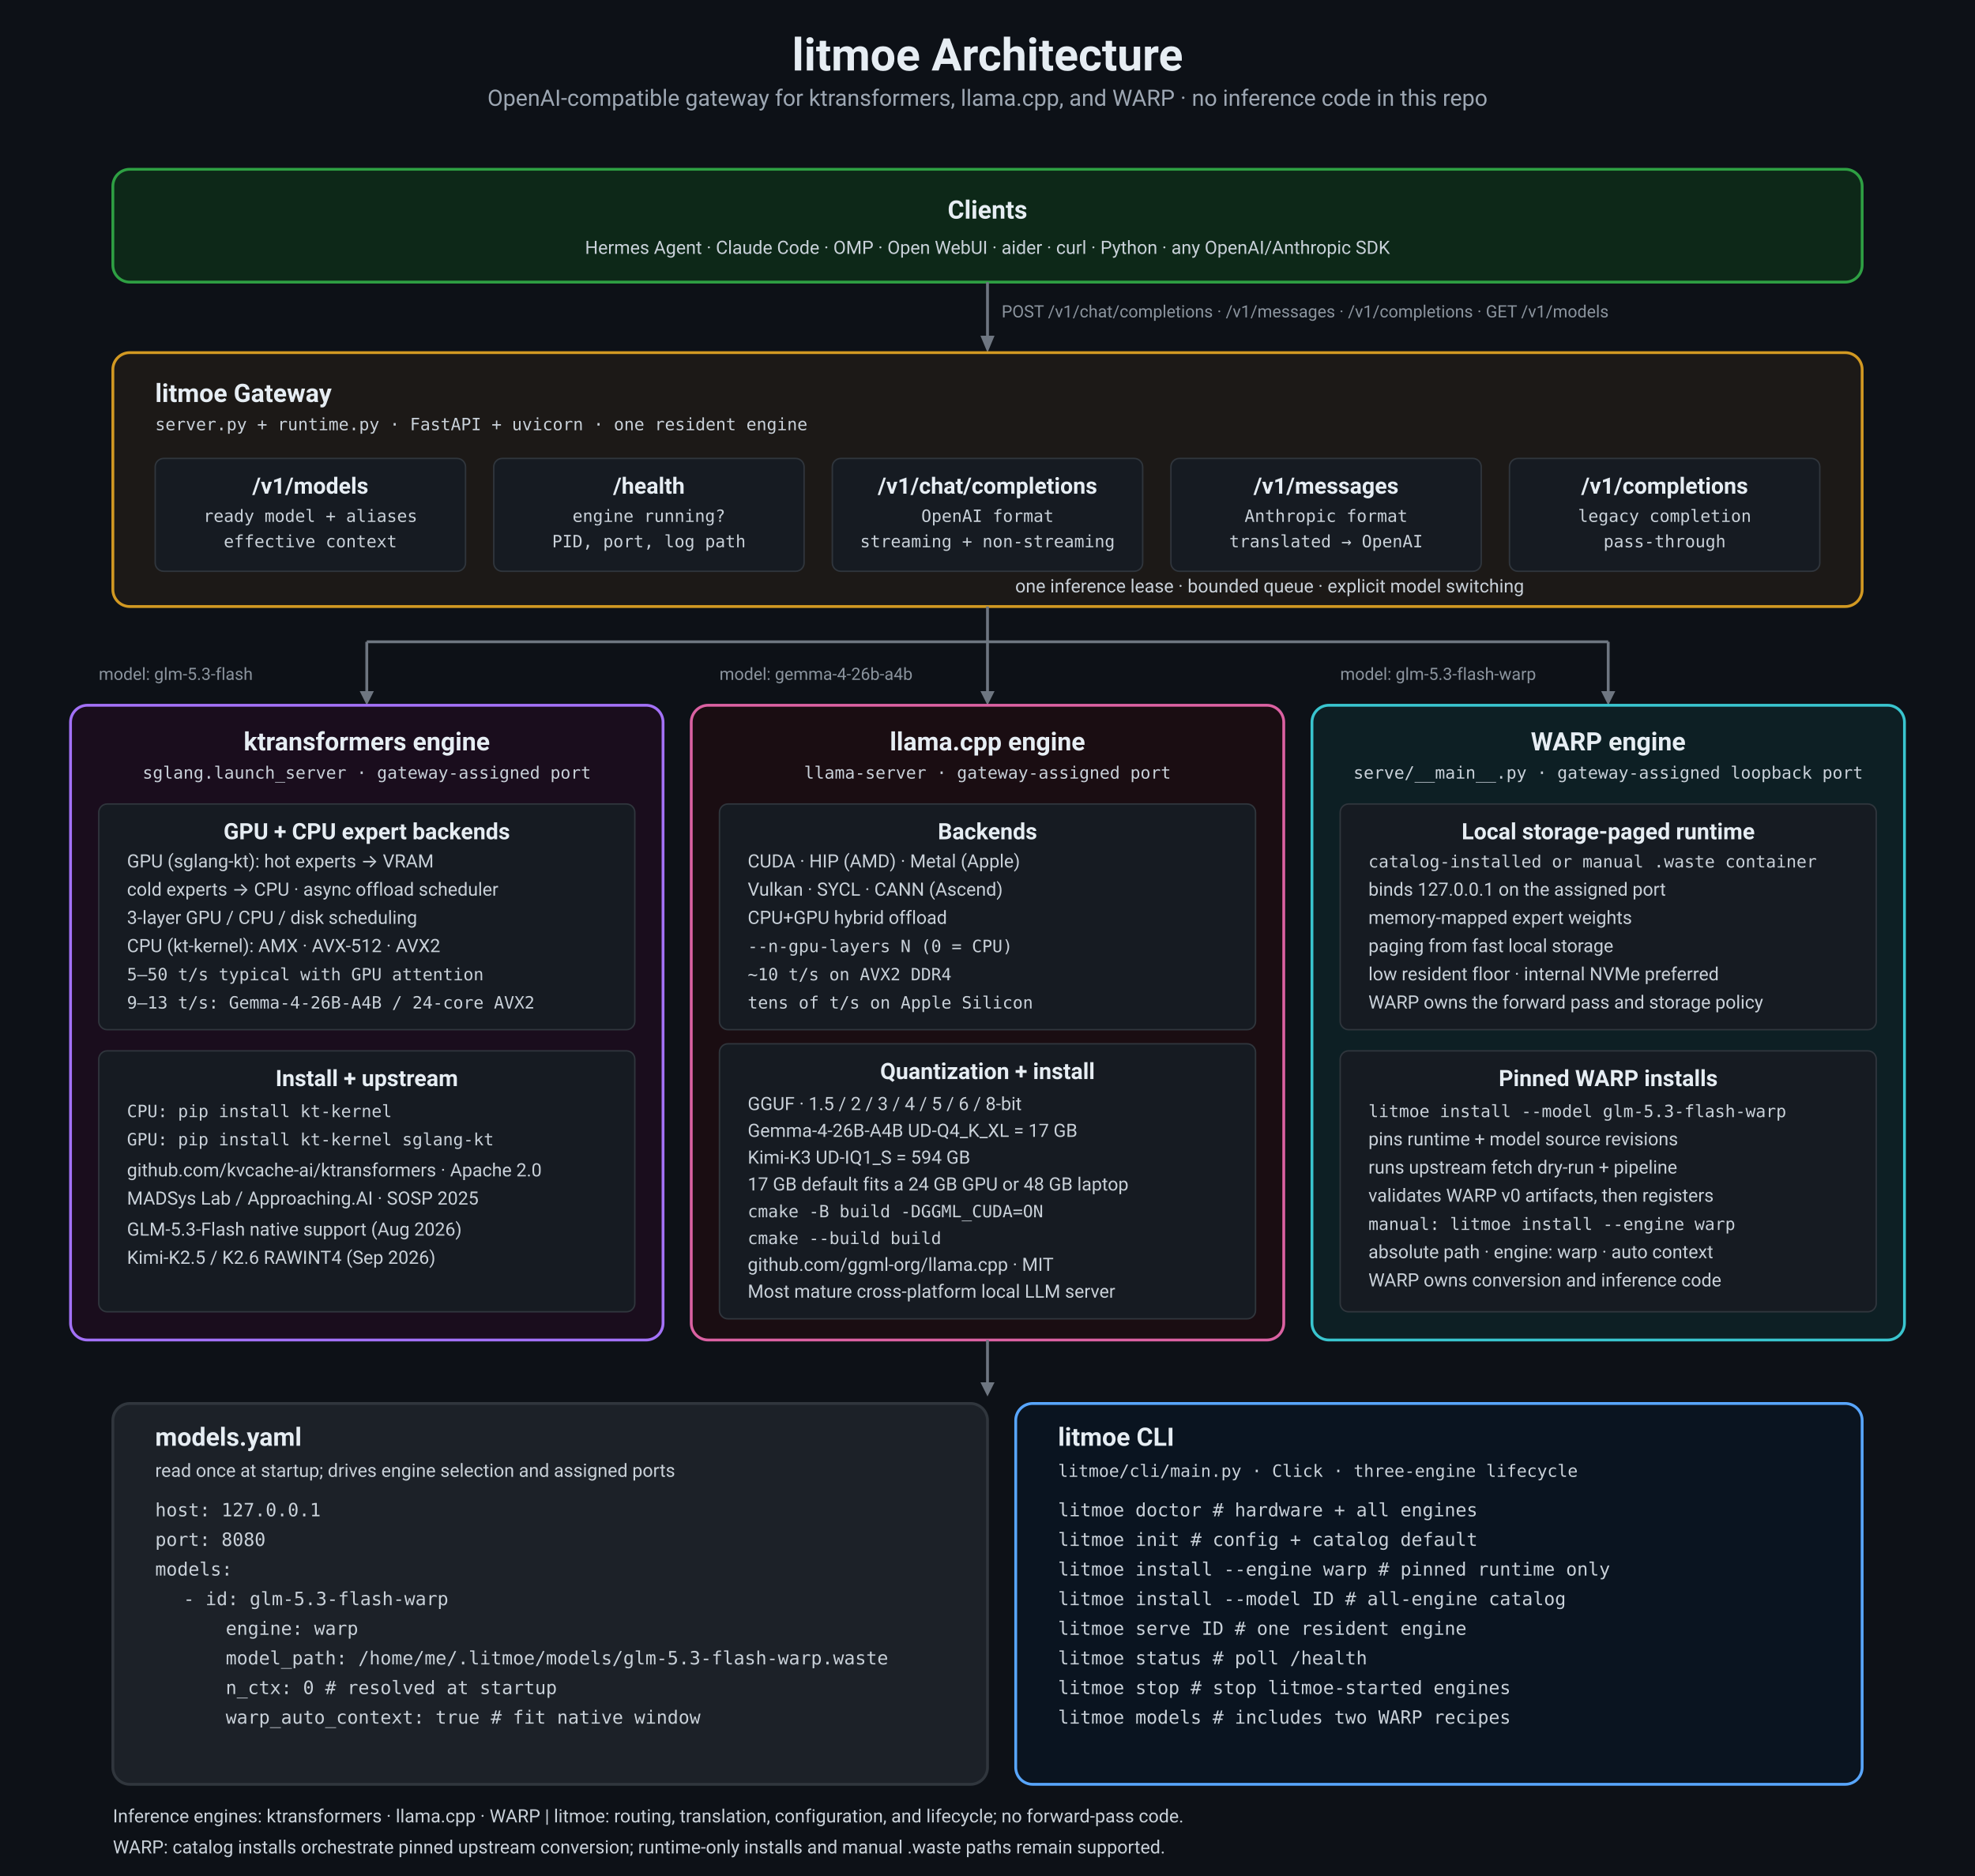
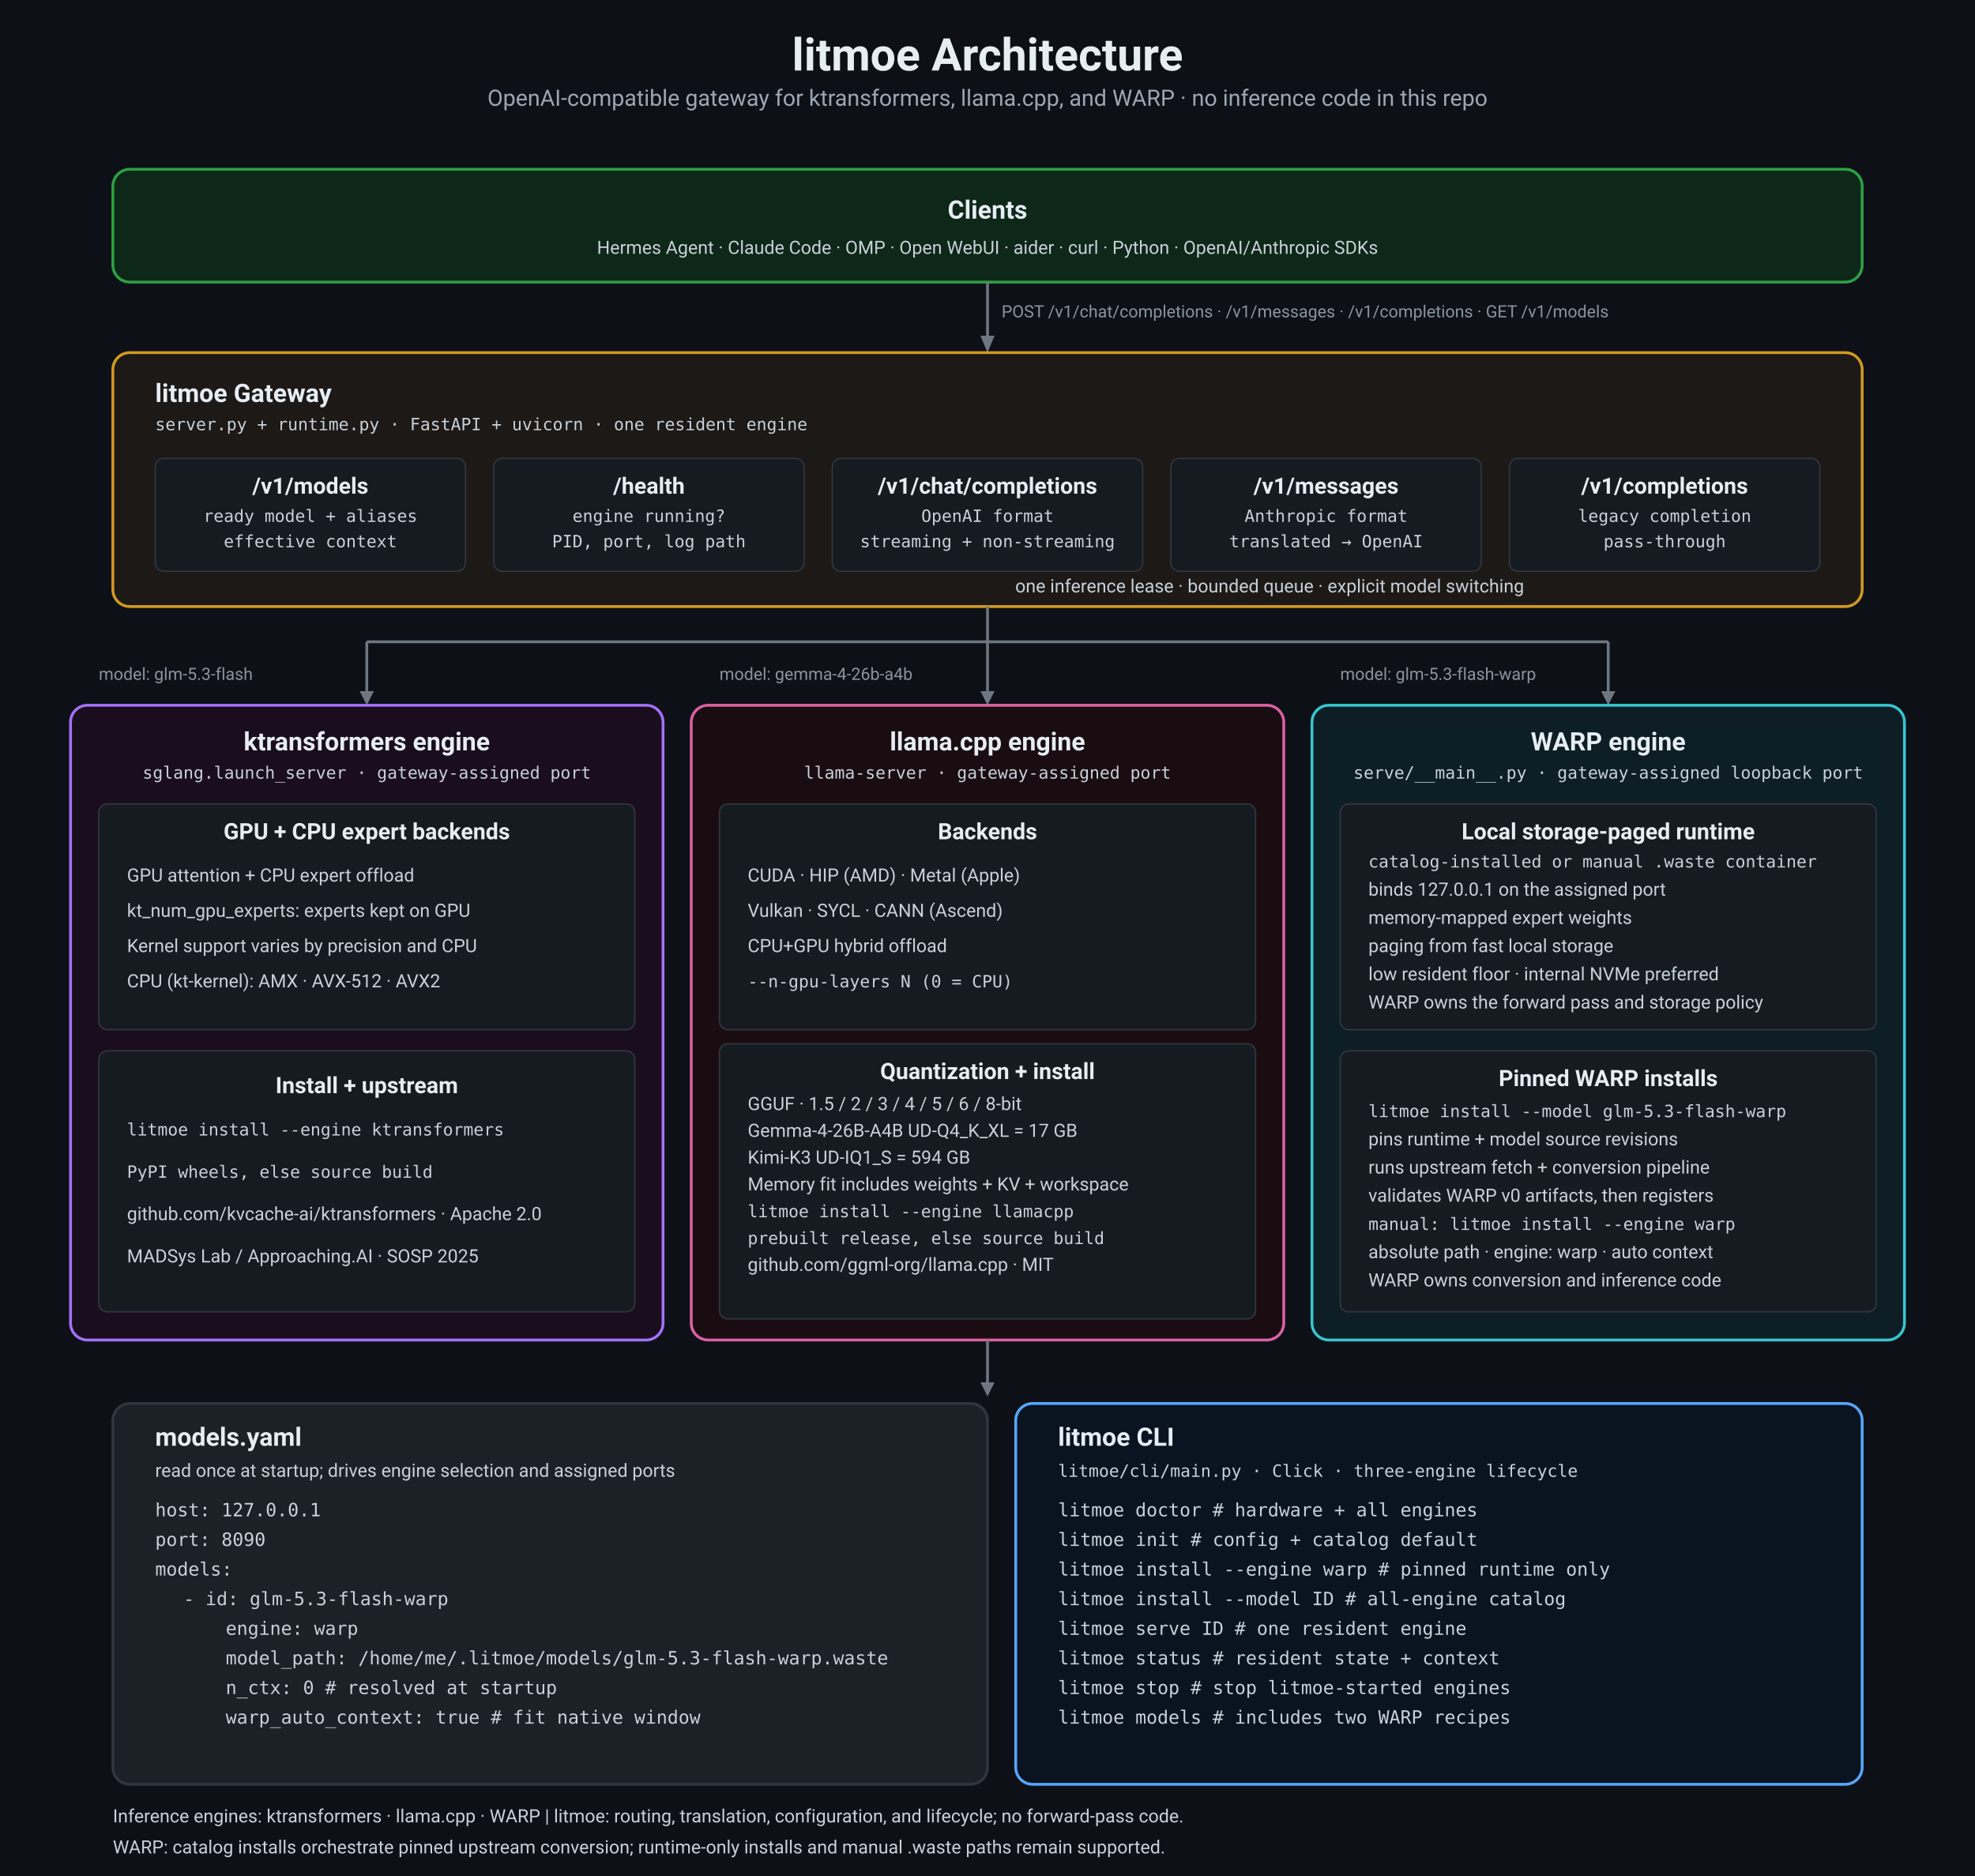
<svg xmlns="http://www.w3.org/2000/svg" viewBox="0 0 1400 1330" font-family="-apple-system, system-ui, 'Segoe UI', Roboto, sans-serif">
  <style>
    .title { font-size: 32px; font-weight: 700; fill: #e6edf3; }
    .subtitle { font-size: 16px; fill: #9da7b3; }
    .section-title { font-size: 18px; font-weight: 700; fill: #e6edf3; }
    .box-title { font-size: 16px; font-weight: 700; fill: #e6edf3; }
    .box-text { font-size: 13px; fill: #c9d1d9; }
    .box-text-mono { font-family: 'SF Mono', Monaco, Consolas, monospace; font-size: 12px; fill: #c9d1d9; }
    .mono { font-family: 'SF Mono', Monaco, Consolas, monospace; }
    .arrow { stroke: #6e7681; stroke-width: 2; fill: none; }
    .arrow-text { font-size: 12px; fill: #8b949e; }
    .dashed { stroke-dasharray: 6 4; }
  </style>
  <rect width="1400" height="1330" fill="#0d1117" />
  <text x="700" y="50" text-anchor="middle" class="title">litmoe Architecture</text>
  <text x="700" y="75" text-anchor="middle" class="subtitle">OpenAI-compatible gateway for ktransformers, llama.cpp, and WARP · no inference code in this repo</text>
  <rect x="80" y="120" width="1240" height="80" rx="12" fill="#0d2818" stroke="#2ea043" stroke-width="2" />
  <text x="700" y="155" text-anchor="middle" class="section-title">Clients</text>
  <text x="700" y="180" text-anchor="middle" class="box-text">
-     Hermes Agent · Claude Code · OMP · Open WebUI · aider · curl · Python · any OpenAI/Anthropic SDK
+     Hermes Agent · Claude Code · OMP · Open WebUI · aider · curl · Python · OpenAI/Anthropic SDKs
  </text>
  <line x1="700" y1="200" x2="700" y2="240" class="arrow" />
  <polygon points="695,238 705,238 700,250" fill="#6e7681" />
  <text x="710" y="225" class="arrow-text">POST /v1/chat/completions · /v1/messages · /v1/completions · GET /v1/models</text>
  <rect x="80" y="250" width="1240" height="180" rx="12" fill="#1c1917" stroke="#d29922" stroke-width="2" />
  <text x="110" y="285" class="section-title">litmoe Gateway</text>
  <text x="110" y="305" class="box-text-mono">server.py + runtime.py · FastAPI + uvicorn · one resident engine</text>
  <rect x="110" y="325" width="220" height="80" rx="6" fill="#161b22" stroke="#30363d" />
  <text x="220" y="350" text-anchor="middle" class="box-title">/v1/models</text>
  <text x="220" y="370" text-anchor="middle" class="box-text-mono">ready model + aliases</text>
  <text x="220" y="388" text-anchor="middle" class="box-text-mono">effective context</text>
  <rect x="350" y="325" width="220" height="80" rx="6" fill="#161b22" stroke="#30363d" />
  <text x="460" y="350" text-anchor="middle" class="box-title">/health</text>
  <text x="460" y="370" text-anchor="middle" class="box-text-mono">engine running?</text>
  <text x="460" y="388" text-anchor="middle" class="box-text-mono">PID, port, log path</text>
  <rect x="590" y="325" width="220" height="80" rx="6" fill="#161b22" stroke="#30363d" />
  <text x="700" y="350" text-anchor="middle" class="box-title">/v1/chat/completions</text>
  <text x="700" y="370" text-anchor="middle" class="box-text-mono">OpenAI format</text>
  <text x="700" y="388" text-anchor="middle" class="box-text-mono">streaming + non-streaming</text>
  <rect x="830" y="325" width="220" height="80" rx="6" fill="#161b22" stroke="#30363d" />
  <text x="940" y="350" text-anchor="middle" class="box-title">/v1/messages</text>
  <text x="940" y="370" text-anchor="middle" class="box-text-mono">Anthropic format</text>
  <text x="940" y="388" text-anchor="middle" class="box-text-mono">translated → OpenAI</text>
  <rect x="1070" y="325" width="220" height="80" rx="6" fill="#161b22" stroke="#30363d" />
  <text x="1180" y="350" text-anchor="middle" class="box-title">/v1/completions</text>
  <text x="1180" y="370" text-anchor="middle" class="box-text-mono">legacy completion</text>
  <text x="1180" y="388" text-anchor="middle" class="box-text-mono">pass-through</text>
  <text x="900" y="420" text-anchor="middle" class="box-text">one inference lease · bounded queue · explicit model switching</text>
  <line x1="700" y1="430" x2="700" y2="455" class="arrow" />
  <line x1="260" y1="455" x2="1140" y2="455" class="arrow" />
  <line x1="260" y1="455" x2="260" y2="492" class="arrow" />
  <line x1="700" y1="455" x2="700" y2="492" class="arrow" />
  <line x1="1140" y1="455" x2="1140" y2="492" class="arrow" />
  <polygon points="255,490 265,490 260,500" fill="#6e7681" />
  <polygon points="695,490 705,490 700,500" fill="#6e7681" />
  <polygon points="1135,490 1145,490 1140,500" fill="#6e7681" />
  <text x="70" y="482" class="arrow-text">model: glm-5.3-flash</text>
  <text x="510" y="482" class="arrow-text">model: gemma-4-26b-a4b</text>
  <text x="950" y="482" class="arrow-text">model: glm-5.3-flash-warp</text>
  <rect x="50" y="500" width="420" height="450" rx="12" fill="#1a0d1d" stroke="#a371f7" stroke-width="2" />
  <text x="260" y="532" text-anchor="middle" class="section-title">ktransformers engine</text>
  <text x="260" y="552" text-anchor="middle" class="box-text-mono">sglang.launch_server · gateway-assigned port</text>
  <rect x="70" y="570" width="380" height="160" rx="6" fill="#161b22" stroke="#30363d" />
  <text x="260" y="595" text-anchor="middle" class="box-title">GPU + CPU expert backends</text>
-   <text x="90" y="615" class="box-text">GPU (sglang-kt): hot experts → VRAM</text>
-   <text x="90" y="635" class="box-text">cold experts → CPU · async offload scheduler</text>
-   <text x="90" y="655" class="box-text">3-layer GPU / CPU / disk scheduling</text>
-   <text x="90" y="675" class="box-text">CPU (kt-kernel): AMX · AVX-512 · AVX2</text>
-   <text x="90" y="695" class="box-text-mono">5–50 t/s typical with GPU attention</text>
-   <text x="90" y="715" class="box-text-mono">9–13 t/s: Gemma-4-26B-A4B / 24-core AVX2</text>
+   <text x="90" y="625" class="box-text">GPU attention + CPU expert offload</text>
+   <text x="90" y="650" class="box-text">kt_num_gpu_experts: experts kept on GPU</text>
+   <text x="90" y="675" class="box-text">Kernel support varies by precision and CPU</text>
+   <text x="90" y="700" class="box-text">CPU (kt-kernel): AMX · AVX-512 · AVX2</text>
  <rect x="70" y="745" width="380" height="185" rx="6" fill="#161b22" stroke="#30363d" />
-   <text x="260" y="770" text-anchor="middle" class="box-title">Install + upstream</text>
-   <text x="90" y="792" class="box-text-mono">CPU: pip install kt-kernel</text>
-   <text x="90" y="812" class="box-text-mono">GPU: pip install kt-kernel sglang-kt</text>
-   <text x="90" y="834" class="box-text">github.com/kvcache-ai/ktransformers · Apache 2.0</text>
-   <text x="90" y="854" class="box-text">MADSys Lab / Approaching.AI · SOSP 2025</text>
-   <text x="90" y="876" class="box-text">GLM-5.3-Flash native support (Aug 2026)</text>
-   <text x="90" y="896" class="box-text">Kimi-K2.5 / K2.6 RAWINT4 (Sep 2026)</text>
+   <text x="260" y="775" text-anchor="middle" class="box-title">Install + upstream</text>
+   <text x="90" y="805" class="box-text-mono">litmoe install --engine ktransformers</text>
+   <text x="90" y="835" class="box-text-mono">PyPI wheels, else source build</text>
+   <text x="90" y="865" class="box-text">github.com/kvcache-ai/ktransformers · Apache 2.0</text>
+   <text x="90" y="895" class="box-text">MADSys Lab / Approaching.AI · SOSP 2025</text>
  <rect x="490" y="500" width="420" height="450" rx="12" fill="#1a0d12" stroke="#db61a2" stroke-width="2" />
  <text x="700" y="532" text-anchor="middle" class="section-title">llama.cpp engine</text>
  <text x="700" y="552" text-anchor="middle" class="box-text-mono">llama-server · gateway-assigned port</text>
  <rect x="510" y="570" width="380" height="160" rx="6" fill="#161b22" stroke="#30363d" />
  <text x="700" y="595" text-anchor="middle" class="box-title">Backends</text>
-   <text x="530" y="615" class="box-text">CUDA · HIP (AMD) · Metal (Apple)</text>
-   <text x="530" y="635" class="box-text">Vulkan · SYCL · CANN (Ascend)</text>
-   <text x="530" y="655" class="box-text">CPU+GPU hybrid offload</text>
-   <text x="530" y="675" class="box-text-mono">--n-gpu-layers N (0 = CPU)</text>
-   <text x="530" y="695" class="box-text-mono">~10 t/s on AVX2 DDR4</text>
-   <text x="530" y="715" class="box-text-mono">tens of t/s on Apple Silicon</text>
+   <text x="530" y="625" class="box-text">CUDA · HIP (AMD) · Metal (Apple)</text>
+   <text x="530" y="650" class="box-text">Vulkan · SYCL · CANN (Ascend)</text>
+   <text x="530" y="675" class="box-text">CPU+GPU hybrid offload</text>
+   <text x="530" y="700" class="box-text-mono">--n-gpu-layers N (0 = CPU)</text>
  <rect x="510" y="740" width="380" height="195" rx="6" fill="#161b22" stroke="#30363d" />
  <text x="700" y="765" text-anchor="middle" class="box-title">Quantization + install</text>
  <text x="530" y="787" class="box-text">GGUF · 1.5 / 2 / 3 / 4 / 5 / 6 / 8-bit</text>
  <text x="530" y="806" class="box-text">Gemma-4-26B-A4B UD-Q4_K_XL = 17 GB</text>
  <text x="530" y="825" class="box-text">Kimi-K3 UD-IQ1_S = 594 GB</text>
-   <text x="530" y="844" class="box-text">17 GB default fits a 24 GB GPU or 48 GB laptop</text>
-   <text x="530" y="863" class="box-text-mono">cmake -B build -DGGML_CUDA=ON</text>
-   <text x="530" y="882" class="box-text-mono">cmake --build build</text>
+   <text x="530" y="844" class="box-text">Memory fit includes weights + KV + workspace</text>
+   <text x="530" y="863" class="box-text-mono">litmoe install --engine llamacpp</text>
+   <text x="530" y="882" class="box-text-mono">prebuilt release, else source build</text>
  <text x="530" y="901" class="box-text">github.com/ggml-org/llama.cpp · MIT</text>
-   <text x="530" y="920" class="box-text">Most mature cross-platform local LLM server</text>
  <rect x="930" y="500" width="420" height="450" rx="12" fill="#0d1f24" stroke="#39c5cf" stroke-width="2" />
  <text x="1140" y="532" text-anchor="middle" class="section-title">WARP engine</text>
  <text x="1140" y="552" text-anchor="middle" class="box-text-mono">serve/__main__.py · gateway-assigned loopback port</text>
  <rect x="950" y="570" width="380" height="160" rx="6" fill="#161b22" stroke="#30363d" />
  <text x="1140" y="595" text-anchor="middle" class="box-title">Local storage-paged runtime</text>
  <text x="970" y="615" class="box-text-mono">catalog-installed or manual .waste container</text>
  <text x="970" y="635" class="box-text">binds 127.0.0.1 on the assigned port</text>
  <text x="970" y="655" class="box-text">memory-mapped expert weights</text>
  <text x="970" y="675" class="box-text">paging from fast local storage</text>
  <text x="970" y="695" class="box-text">low resident floor · internal NVMe preferred</text>
  <text x="970" y="715" class="box-text">WARP owns the forward pass and storage policy</text>
  <rect x="950" y="745" width="380" height="185" rx="6" fill="#161b22" stroke="#30363d" />
  <text x="1140" y="770" text-anchor="middle" class="box-title">Pinned WARP installs</text>
  <text x="970" y="792" class="box-text-mono">litmoe install --model glm-5.3-flash-warp</text>
  <text x="970" y="812" class="box-text">pins runtime + model source revisions</text>
-   <text x="970" y="832" class="box-text">runs upstream fetch dry-run + pipeline</text>
+   <text x="970" y="832" class="box-text">runs upstream fetch + conversion pipeline</text>
  <text x="970" y="852" class="box-text">validates WARP v0 artifacts, then registers</text>
  <text x="970" y="872" class="box-text-mono">manual: litmoe install --engine warp</text>
  <text x="970" y="892" class="box-text">absolute path · engine: warp · auto context</text>
  <text x="970" y="912" class="box-text">WARP owns conversion and inference code</text>
  <line x1="700" y1="950" x2="700" y2="980" class="arrow" />
  <polygon points="695,980 705,980 700,990" fill="#6e7681" />
  <rect x="80" y="995" width="620" height="270" rx="12" fill="#1c2128" stroke="#30363d" stroke-width="2" />
  <text x="110" y="1025" class="section-title">models.yaml</text>
  <text x="110" y="1047" class="box-text">read once at startup; drives engine selection and assigned ports</text>
  <g font-family="SF Mono, Monaco, Consolas, monospace" font-size="13" fill="#c9d1d9">
    <text x="110" y="1075">host: 127.0.0.1</text>
-     <text x="110" y="1096">port: 8080</text>
+     <text x="110" y="1096">port: 8090</text>
    <text x="110" y="1117">models:</text>
    <text x="130" y="1138">- id: glm-5.3-flash-warp</text>
    <text x="160" y="1159">engine: warp</text>
    <text x="160" y="1180">model_path: /home/me/.litmoe/models/glm-5.3-flash-warp.waste</text>
    <text x="160" y="1201">n_ctx: 0  # resolved at startup</text>
    <text x="160" y="1222">warp_auto_context: true  # fit native window</text>
  </g>
  <rect x="720" y="995" width="600" height="270" rx="12" fill="#0a1420" stroke="#58a6ff" stroke-width="2" />
  <text x="750" y="1025" class="section-title">litmoe CLI</text>
  <text x="750" y="1047" class="box-text-mono">litmoe/cli/main.py · Click · three-engine lifecycle</text>
  <g font-family="SF Mono, Monaco, Consolas, monospace" font-size="13" fill="#c9d1d9">
    <text x="750" y="1075">litmoe doctor              # hardware + all engines</text>
    <text x="750" y="1096">litmoe init                # config + catalog default</text>
    <text x="750" y="1117">litmoe install --engine warp  # pinned runtime only</text>
    <text x="750" y="1138">litmoe install --model ID  # all-engine catalog</text>
    <text x="750" y="1159">litmoe serve ID            # one resident engine</text>
-     <text x="750" y="1180">litmoe status              # poll /health</text>
+     <text x="750" y="1180">litmoe status              # resident state + context</text>
    <text x="750" y="1201">litmoe stop                # stop litmoe-started engines</text>
    <text x="750" y="1222">litmoe models              # includes two WARP recipes</text>
  </g>
  <text x="80" y="1292" class="box-text" fill="#8b949e">Inference engines: ktransformers · llama.cpp · WARP  |  litmoe: routing, translation, configuration, and lifecycle; no forward-pass code.</text>
  <text x="80" y="1314" class="box-text" fill="#8b949e">WARP: catalog installs orchestrate pinned upstream conversion; runtime-only installs and manual .waste paths remain supported.</text>
</svg>
